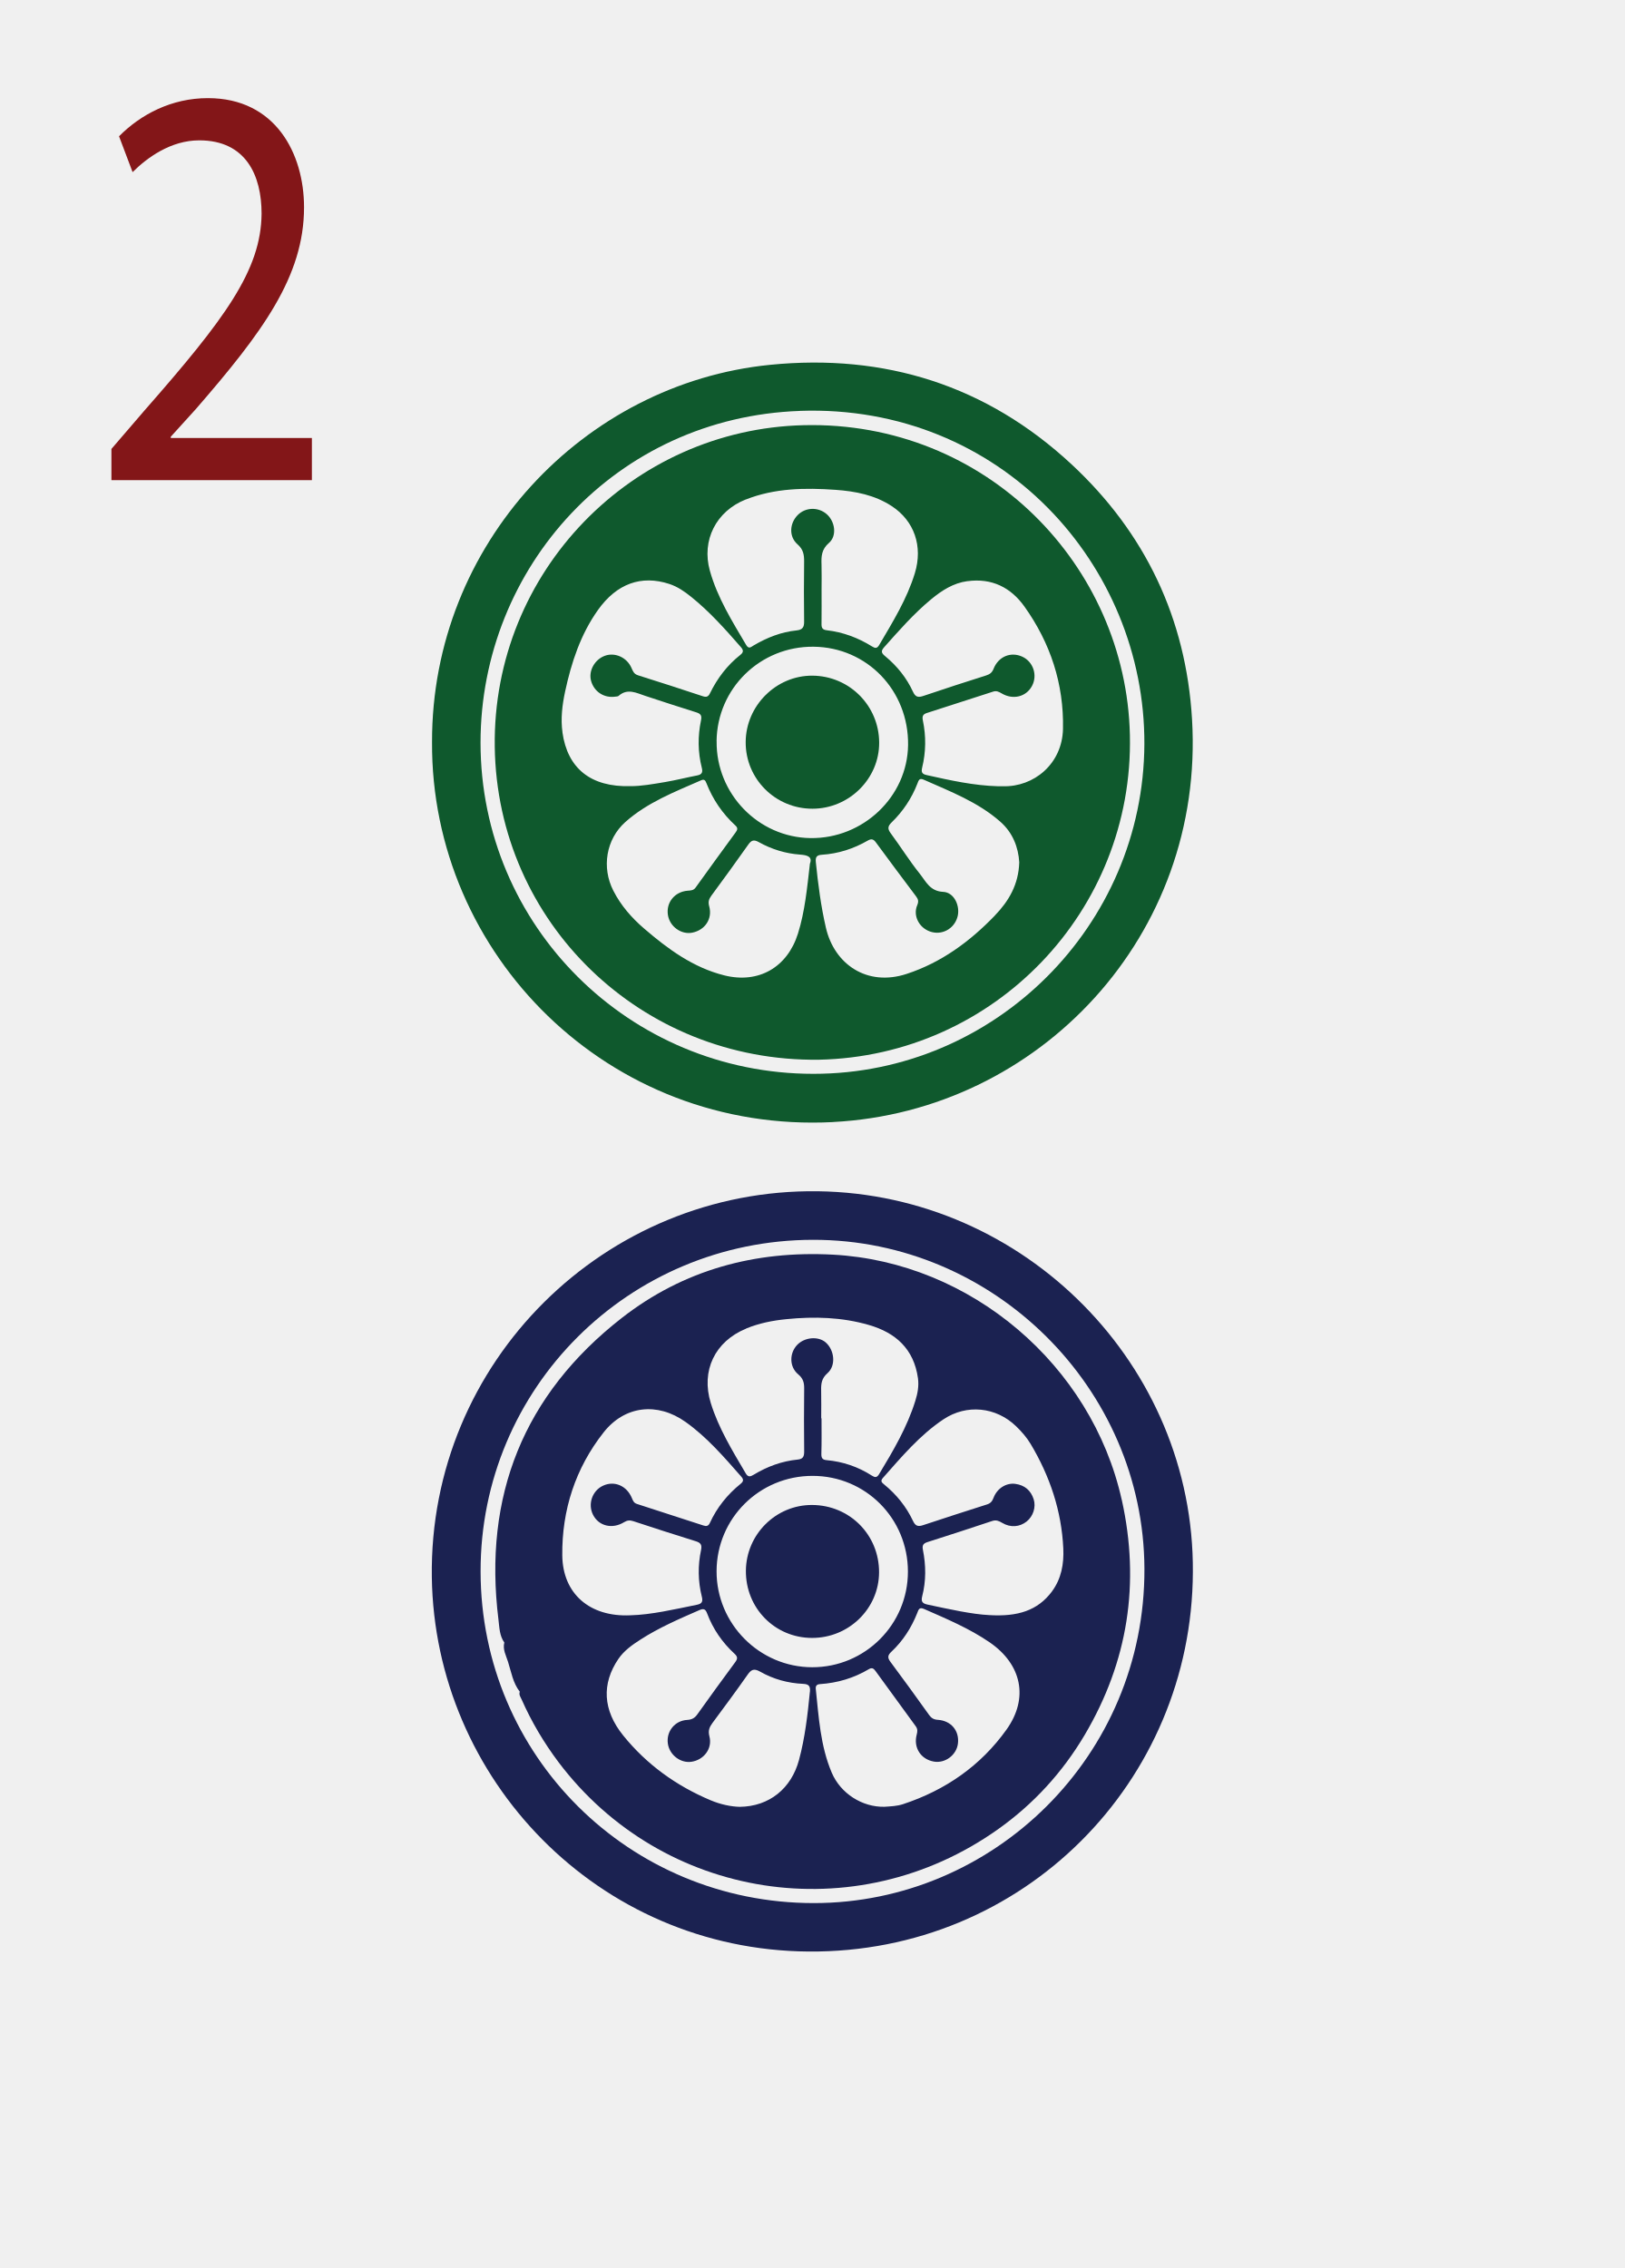
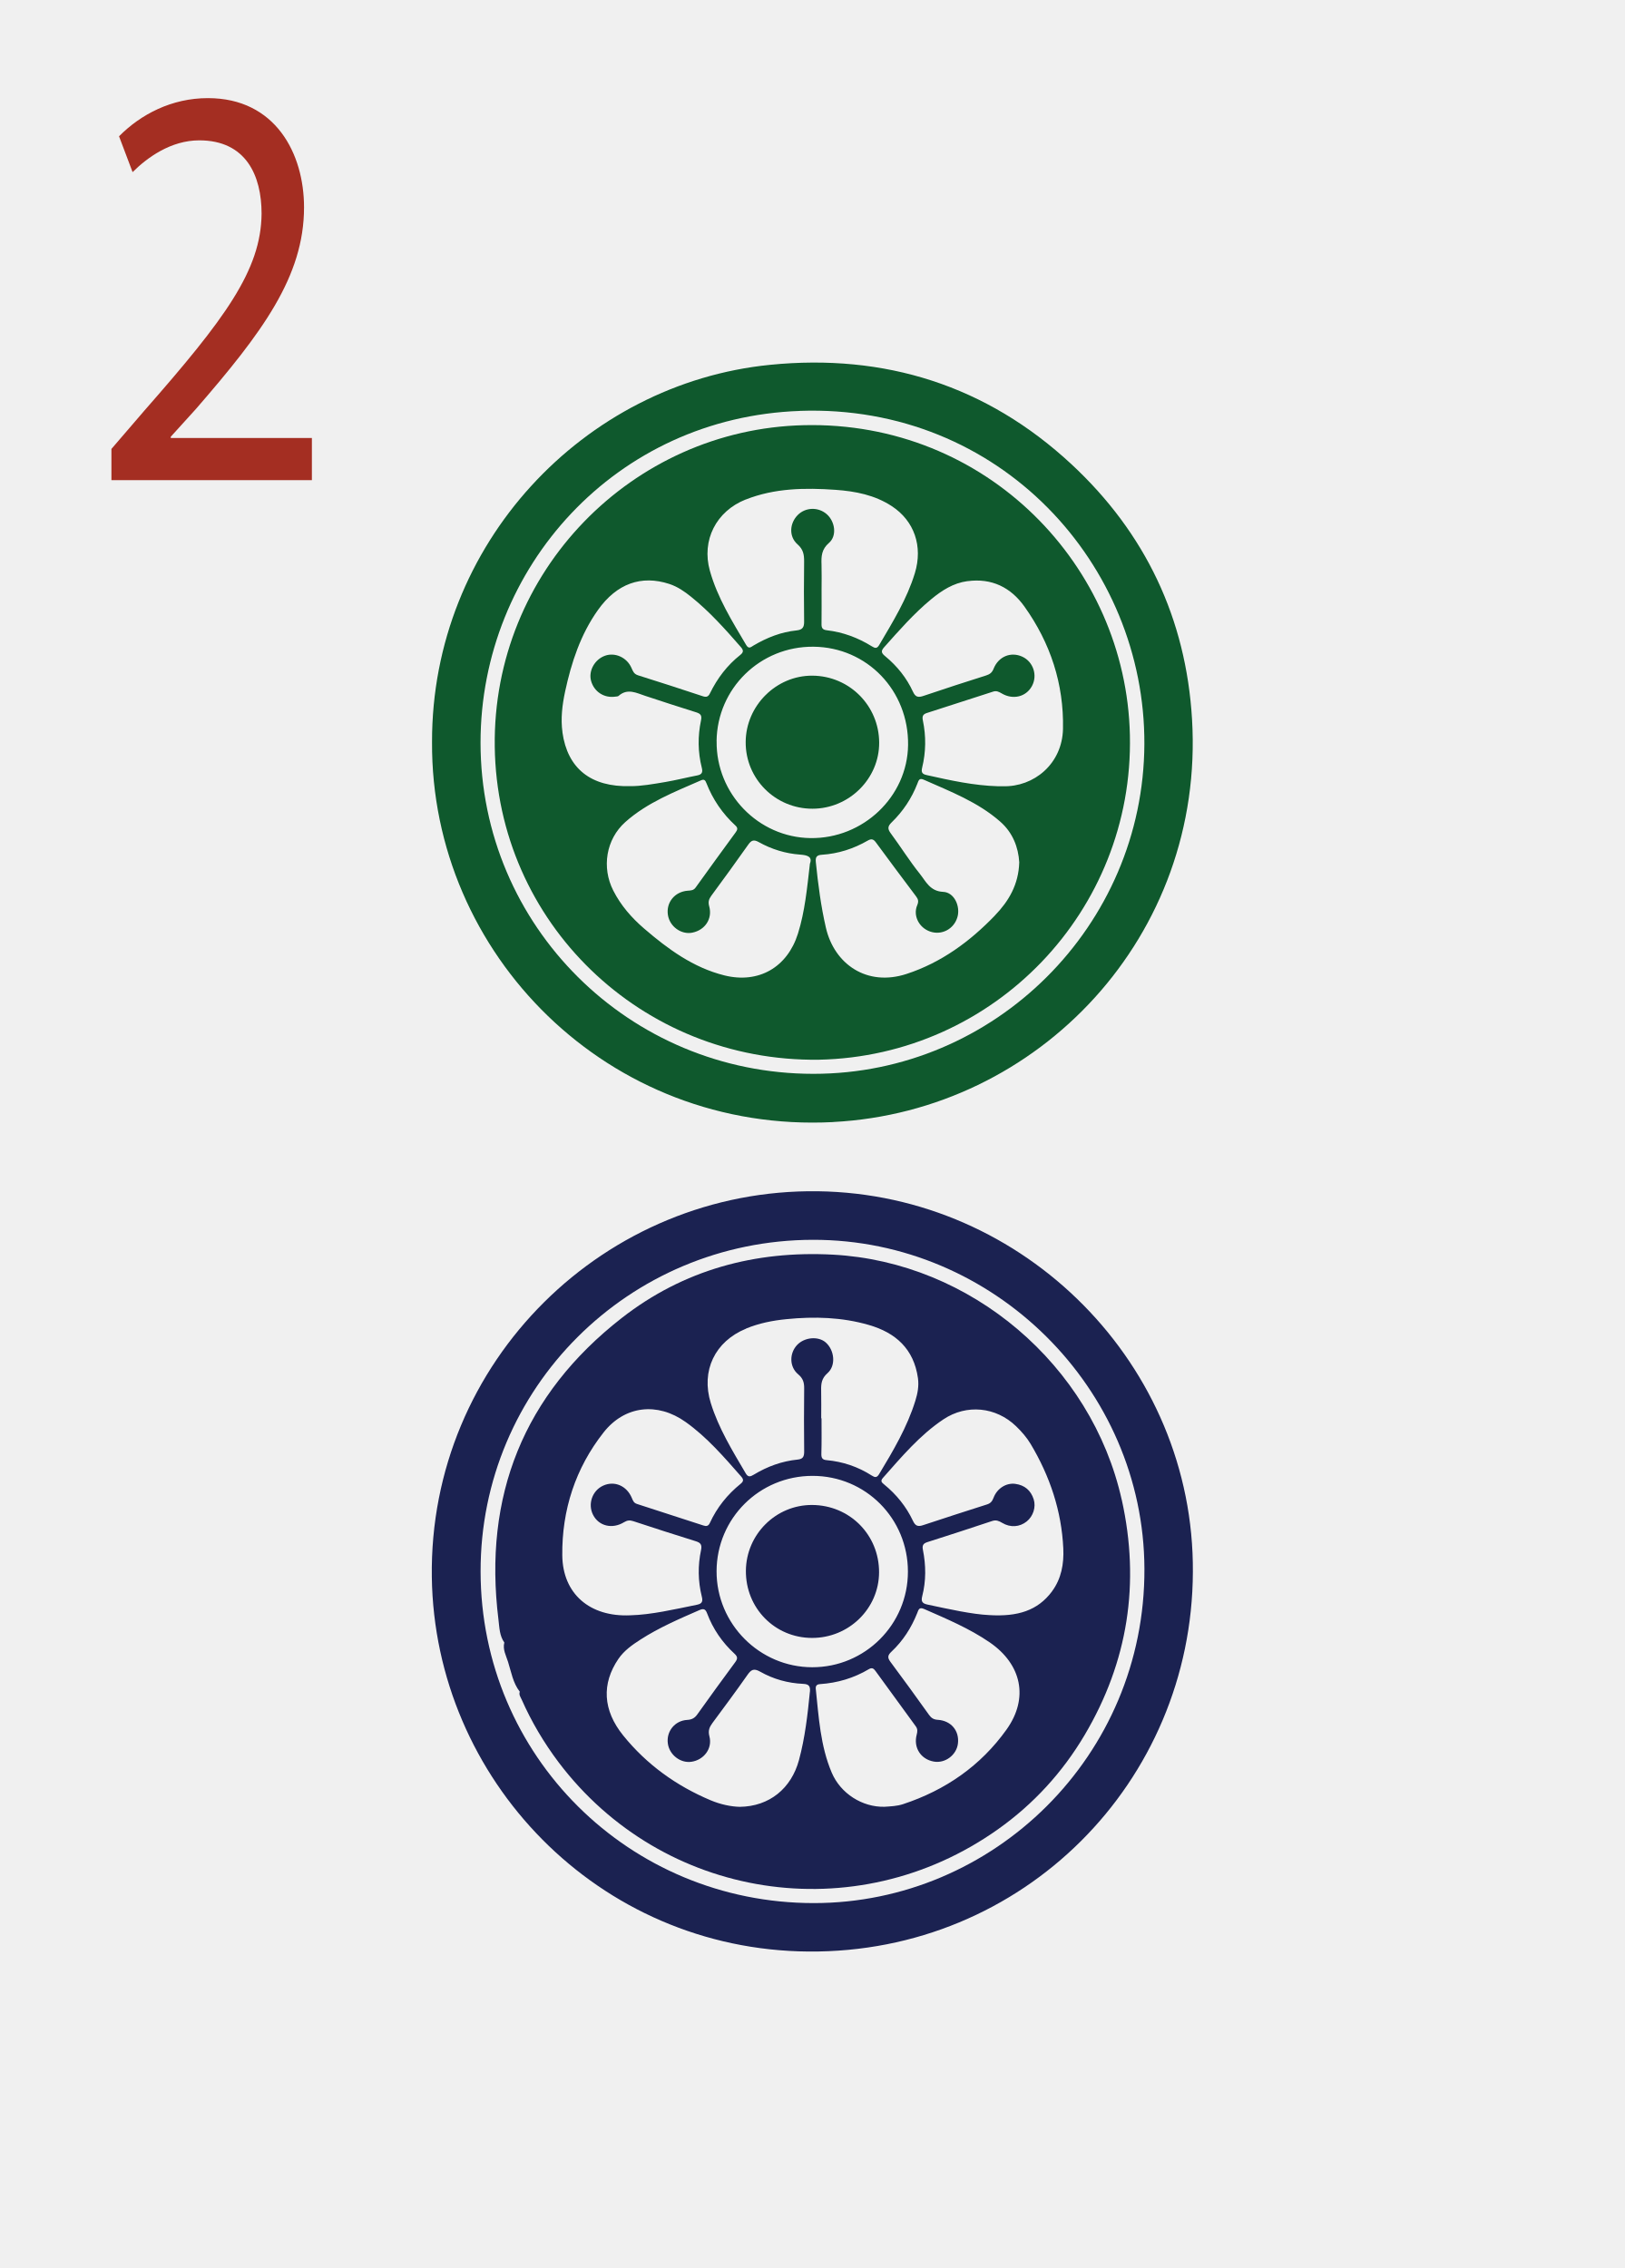
<svg xmlns="http://www.w3.org/2000/svg" id="Layer_1" data-name="Layer 1" viewBox="0 0 310.841 433.986" version="1.1" width="310.841" height="433.986">
  <defs id="defs1">
    <style id="style1">
      .cls-1 {
        fill: #fff;
      }

      .cls-2 {
        fill: #831618;
      }

      .cls-3 {
        fill: #1b2251;
      }

      .cls-4 {
        fill: #0f592d;
      }
    </style>
  </defs>
  <g id="g9" transform="translate(-93.86996,-30.40989)">
    <g id="g2" style="fill:none">
      <path d="m 404.69,299.19 c 0,-77.84 0.02,-155.7 0,-233.54 0,-10.31 -3.95,-18.92 -11.49,-25.92 -7.18,-6.67 -15.82,-9.34 -25.47,-9.32 -20.07,0.03 -40.14,0.03 -60.21,0.03 -59.06,0 -118.11,-0.02 -177.16,-0.03 -11.34,0 -20.72,4.34 -28.15,12.89 -6.27,7.22 -8.35,15.73 -8.34,25.12 0.08,59.52 0.04,119.04 0.04,178.55 0,49.66 -0.01,99.31 0,148.97 0,11.71 -0.06,23.43 0.17,35.14 0.17,8.21 3.52,15.25 9.04,21.3 8.08,8.86 18.27,11.9 30.02,11.88 72.97,-0.12 145.95,-0.03 218.92,-0.1 7.99,-0.01 16.05,0.84 23.98,-0.63 17.04,-3.17 28.65,-17.63 28.66,-35.57 0.03,-42.93 -0.01,-85.85 -0.01,-128.78 z m -2.43,-51.84 h -0.05 c 0,59.4 0,118.79 0,178.2 0,5.01 -0.29,9.96 -2.06,14.73 -4.8,12.96 -17.23,21.4 -31.66,21.4 -77.27,0 -154.53,-0.02 -231.79,-0.03 -2.55,0 -5.11,0.06 -7.66,-0.03 -18.18,-0.65 -31.86,-14.28 -32.59,-32.44 -0.03,-0.93 -0.02,-1.85 -0.02,-2.78 0,-119.38 0.02,-238.75 -0.03,-358.13 0,-9.73 2.62,-18.27 9.62,-25.26 6.96,-6.93 15.36,-10.01 25.14,-10 56.96,0.06 113.93,0.03 170.89,0.03 22.28,0 44.55,-0.09 66.82,0.03 16.55,0.09 29.64,10.91 32.75,26.74 0.84,4.24 0.62,8.55 0.63,12.84 0,58.24 0,116.48 0,174.72 z" id="path1" style="fill:none" />
      <path class="cls-1" d="m 402.26,247.35 h -0.05 c 0,59.4 0,118.79 0,178.2 0,5.01 -0.29,9.96 -2.06,14.73 -4.8,12.96 -17.23,21.4 -31.66,21.4 -77.27,0 -154.53,-0.02 -231.79,-0.03 -2.55,0 -5.11,0.06 -7.66,-0.03 -18.18,-0.65 -31.86,-14.28 -32.59,-32.44 -0.03,-0.93 -0.02,-1.85 -0.02,-2.78 0,-119.38 0.02,-238.75 -0.03,-358.13 0,-9.73 2.62,-18.27 9.62,-25.26 6.96,-6.93 15.36,-10.01 25.14,-10 56.96,0.06 113.93,0.03 170.89,0.03 22.28,0 44.55,-0.09 66.82,0.03 16.55,0.09 29.64,10.91 32.75,26.74 0.84,4.24 0.62,8.55 0.63,12.84 0,58.24 0,116.48 0,174.72 z" id="path2" style="fill:none" />
    </g>
    <g id="g5">
      <path class="cls-3" d="m 250.37,258.36 c -40.67,-0.55 -74.45,32.57 -73.88,73.83 0.54,38.67 31.82,71.36 72.1,71.65 41.09,0.3 73.35,-32.47 73.51,-72.62 0.27,-39.55 -32.16,-72.32 -71.73,-72.86 z m -0.79,136.21 c -35.35,0 -63.71,-28.18 -63.76,-63.43 -0.06,-35.08 28.34,-63.43 63.59,-63.49 34.64,-0.05 63.29,28.45 63.42,62.94 0.13,35.86 -28.9,63.97 -63.25,63.98 z" id="path3" />
      <path class="cls-3" d="m 308.49,317.41 c -5.75,-25.85 -28.89,-45.5 -55.24,-46.92 -14.9,-0.8 -28.6,2.9 -40.4,12.1 -18.81,14.67 -26.55,34.09 -23.61,57.75 0.18,1.48 0.19,3.06 1.12,4.37 -0.34,1.34 0.34,2.51 0.71,3.69 0.62,1.95 0.93,4.04 2.25,5.72 -0.21,0.57 0.14,1.02 0.35,1.48 1.89,4.28 4.26,8.28 7.08,12.03 19.8,26.24 56.75,32.21 84.07,12.81 6.79,-4.82 12.33,-10.87 16.57,-18.03 8.31,-14.04 10.64,-29.08 7.11,-45 z m -71.9,-32.77 c 2.49,-1.03 5.11,-1.55 7.78,-1.81 5.3,-0.53 10.58,-0.38 15.72,1.11 5.15,1.48 8.62,4.59 9.41,10.18 0.21,1.52 -0.07,2.95 -0.5,4.33 -1.56,5.04 -4.23,9.56 -6.94,14.05 -0.42,0.69 -0.79,0.65 -1.38,0.27 -2.65,-1.7 -5.55,-2.68 -8.68,-2.96 -0.79,-0.07 -1.01,-0.43 -0.98,-1.24 0.07,-2.25 0.03,-4.51 0.03,-6.76 -0.02,0 -0.04,0 -0.06,0 0,-1.78 0.03,-3.56 -0.01,-5.34 -0.03,-1.28 0.08,-2.31 1.21,-3.3 1.67,-1.46 1.34,-4.44 -0.36,-5.9 -1.42,-1.22 -4.03,-0.99 -5.44,0.49 -1.51,1.59 -1.52,4.19 0.19,5.62 0.93,0.78 1.16,1.57 1.15,2.68 -0.05,4.04 -0.04,8.07 0,12.11 0,0.94 -0.21,1.43 -1.24,1.53 -3.02,0.3 -5.81,1.32 -8.4,2.89 -0.62,0.37 -1.07,0.55 -1.53,-0.23 -2.55,-4.34 -5.2,-8.63 -6.7,-13.48 -1.91,-6.17 0.79,-11.78 6.75,-14.23 z m -35.14,43.4 c -0.09,-8.67 2.51,-16.68 7.9,-23.53 4.05,-5.15 10.31,-5.84 15.7,-2 4.09,2.91 7.34,6.7 10.63,10.44 0.48,0.55 0.49,0.91 -0.12,1.4 -2.52,2.04 -4.51,4.51 -5.87,7.47 -0.28,0.62 -0.68,0.69 -1.26,0.49 -4.23,-1.38 -8.46,-2.76 -12.7,-4.12 -0.59,-0.19 -0.75,-0.61 -0.96,-1.11 -0.97,-2.37 -3.34,-3.38 -5.5,-2.39 -2.09,0.95 -2.98,3.53 -1.93,5.59 1.09,2.15 3.68,2.79 5.94,1.4 0.62,-0.38 1.11,-0.4 1.76,-0.19 3.98,1.31 7.96,2.6 11.96,3.84 0.93,0.29 1.21,0.68 1,1.69 -0.63,2.96 -0.59,5.94 0.14,8.88 0.22,0.87 0.12,1.37 -0.87,1.57 -4.41,0.9 -8.8,1.93 -12.8,2.03 -7.76,0.36 -12.94,-4.12 -13.02,-11.47 z m 47.37,26.13 c -0.43,4.38 -0.93,8.75 -2.08,13.02 -1.47,5.44 -5.66,8.89 -11.34,8.96 -1.66,-0.04 -3.66,-0.45 -5.56,-1.25 -6.58,-2.77 -12.25,-6.85 -16.74,-12.41 -3.91,-4.84 -4.14,-9.91 -0.91,-14.65 1.09,-1.59 2.64,-2.68 4.23,-3.7 3.54,-2.28 7.38,-3.94 11.23,-5.62 0.82,-0.36 1.19,-0.24 1.51,0.61 1.12,2.99 2.9,5.57 5.25,7.73 0.69,0.63 0.56,1.04 0.07,1.69 -2.43,3.28 -4.83,6.6 -7.2,9.92 -0.49,0.69 -1.04,1 -1.93,1.05 -2.38,0.13 -4.03,2.22 -3.7,4.53 0.3,2.15 2.4,3.78 4.49,3.48 2.4,-0.34 4.08,-2.54 3.46,-4.87 -0.29,-1.09 0,-1.76 0.58,-2.55 2.24,-3.03 4.5,-6.06 6.66,-9.15 0.71,-1.02 1.2,-1.39 2.46,-0.68 2.53,1.44 5.31,2.21 8.24,2.34 1.07,0.05 1.4,0.41 1.29,1.54 z m -17.85,-23.09 c 0.02,-10.13 8.2,-18.26 18.36,-18.26 10.15,0 18.25,8.14 18.25,18.32 0,10.12 -8.2,18.31 -18.31,18.3 -10.07,-0.01 -18.32,-8.29 -18.3,-18.37 z m 55.48,30.28 c -4.94,6.93 -11.7,11.61 -19.81,14.28 -1.15,0.38 -2.37,0.42 -3.57,0.5 -4.21,0.09 -8.38,-2.53 -10.08,-6.56 -2.16,-5.1 -2.47,-10.58 -3.04,-16 -0.06,-0.6 0.22,-0.87 0.79,-0.91 3.35,-0.22 6.49,-1.15 9.38,-2.87 0.63,-0.37 0.94,-0.08 1.28,0.39 2.55,3.52 5.11,7.04 7.68,10.55 0.38,0.52 0.34,0.98 0.18,1.6 -0.66,2.49 0.79,4.71 3.27,5.15 2.17,0.39 4.36,-1.25 4.62,-3.46 0.29,-2.44 -1.31,-4.37 -3.86,-4.53 -0.78,-0.05 -1.23,-0.33 -1.66,-0.93 -2.44,-3.41 -4.89,-6.81 -7.4,-10.17 -0.6,-0.81 -0.52,-1.26 0.2,-1.94 2.21,-2.07 3.81,-4.58 4.93,-7.39 0.23,-0.57 0.34,-1.21 1.29,-0.79 4.32,1.9 8.68,3.72 12.59,6.41 6.09,4.19 7.51,10.64 3.21,16.67 z m 8.69,-26.42 c -2.73,3.65 -6.53,4.86 -12.04,4.52 -3.26,-0.16 -7.5,-1.1 -11.76,-2.01 -0.96,-0.2 -1.29,-0.56 -1.03,-1.58 0.76,-2.94 0.73,-5.92 0.14,-8.89 -0.17,-0.86 0.05,-1.23 0.87,-1.49 4.14,-1.32 8.27,-2.66 12.4,-4.04 0.75,-0.25 1.28,0 1.89,0.36 1.58,0.95 3.36,0.81 4.7,-0.27 1.23,-0.99 1.81,-2.74 1.33,-4.25 -0.55,-1.7 -1.73,-2.7 -3.52,-2.94 -1.71,-0.23 -3.47,0.84 -4.16,2.67 -0.25,0.67 -0.58,1.05 -1.23,1.26 -4.08,1.31 -8.17,2.61 -12.24,3.97 -0.98,0.33 -1.48,0.17 -1.94,-0.81 -1.29,-2.74 -3.16,-5.05 -5.51,-6.97 -0.45,-0.37 -0.78,-0.64 -0.26,-1.24 3.58,-4.04 7.06,-8.2 11.6,-11.23 4.44,-2.96 10.05,-2.38 13.88,1.31 1.06,1.02 2.03,2.13 2.79,3.39 3.69,6.17 5.93,12.82 6.26,20.04 0.13,2.92 -0.37,5.77 -2.18,8.2 z" id="path4" />
      <path class="cls-3" d="m 249.24,318.39 c -6.91,-0.03 -12.59,5.61 -12.66,12.56 -0.07,7.15 5.52,12.86 12.63,12.88 7.05,0.03 12.82,-5.6 12.85,-12.54 0.03,-7.18 -5.62,-12.87 -12.81,-12.9 z" id="path5" />
    </g>
    <g id="g8">
      <path class="cls-4" d="m 253.28,245.11 c 39.38,-2.05 71.14,-35.67 68.66,-77.07 -1.15,-19.26 -8.92,-35.64 -23.05,-48.78 -16.27,-15.12 -35.75,-21.23 -57.68,-19.04 -35.61,3.54 -64.75,34.26 -64.68,72.17 -0.24,40.63 33.79,74.96 76.75,72.73 z m -6.35,-136.08 c 38.31,-1.32 66.04,29.42 65.89,63.77 -0.16,34.73 -28.57,63.1 -63.33,63.09 -35.25,-0.01 -63.67,-28.29 -63.68,-63.36 0.01,-33.59 25.94,-62.28 61.13,-63.49 z" id="path6" />
      <path class="cls-4" d="m 250.54,233.19 c 33.57,-0.7 60.26,-28.49 59.51,-62.12 -0.72,-32.45 -27.49,-60.13 -62.4,-59.3 -32.86,0.78 -59.56,28.02 -59.12,61.51 0.44,33.66 28.01,60.34 62.01,59.91 z m -1.71,-37.52 c -0.55,4.77 -0.96,9.15 -2.29,13.39 -2.03,6.46 -7.53,9.63 -14.09,7.99 -5.96,-1.49 -10.77,-5.03 -15.33,-8.95 -2.4,-2.06 -4.46,-4.42 -5.91,-7.27 -2.25,-4.41 -1.4,-9.81 2.29,-13.11 4.21,-3.76 9.43,-5.77 14.51,-8 0.59,-0.26 0.81,0 1.02,0.55 1.22,3.12 3.07,5.83 5.54,8.1 0.53,0.48 0.4,0.84 0.04,1.33 -2.57,3.51 -5.12,7.02 -7.66,10.56 -0.41,0.56 -0.94,0.54 -1.52,0.59 -2.48,0.2 -4.14,2.26 -3.77,4.64 0.34,2.22 2.56,3.82 4.69,3.38 2.43,-0.5 3.87,-2.67 3.21,-5.04 -0.23,-0.82 -0.08,-1.35 0.39,-2 2.39,-3.25 4.77,-6.51 7.09,-9.81 0.6,-0.85 1.07,-0.99 2.01,-0.47 2.45,1.37 5.1,2.19 7.91,2.39 1.43,0.1 2.38,0.42 1.87,1.74 z m -17.86,-23.42 c 0.11,-10.12 8.36,-18.18 18.53,-18.09 10.26,0.09 18.25,8.4 18.11,18.82 -0.13,9.88 -8.6,17.94 -18.68,17.8 -9.97,-0.14 -18.06,-8.48 -17.95,-18.53 z m 53.24,33.36 c -4.78,4.96 -10.24,8.99 -16.88,11.16 -7.6,2.49 -13.83,-1.87 -15.44,-8.83 -0.96,-4.15 -1.5,-8.35 -1.93,-12.58 -0.1,-0.96 0.19,-1.33 1.14,-1.39 3.14,-0.2 6.07,-1.14 8.79,-2.71 0.69,-0.4 1.09,-0.3 1.56,0.34 2.54,3.46 5.11,6.9 7.69,10.33 0.41,0.54 0.53,0.96 0.22,1.69 -0.85,2.01 0.35,4.31 2.46,5.04 2.2,0.77 4.54,-0.45 5.22,-2.72 0.63,-2.09 -0.59,-4.78 -2.71,-4.87 -2.53,-0.11 -3.31,-2 -4.46,-3.44 -1.99,-2.48 -3.68,-5.2 -5.58,-7.77 -0.62,-0.84 -0.6,-1.33 0.18,-2.09 2.16,-2.1 3.82,-4.58 4.92,-7.41 0.22,-0.56 0.34,-1.14 1.18,-0.77 5.12,2.27 10.39,4.28 14.67,8.04 2.41,2.11 3.47,4.92 3.64,7.78 -0.12,4.28 -2.03,7.45 -4.66,10.18 z m -5.24,-63.99 c 4.65,-0.63 8.29,1.19 10.9,4.85 4.97,6.97 7.56,14.8 7.38,23.41 -0.14,6.7 -5.57,11.15 -11.5,10.98 -0.31,0 -0.63,0 -0.94,0 -4.64,-0.13 -9.14,-1.13 -13.65,-2.14 -0.85,-0.19 -1.07,-0.52 -0.86,-1.41 0.73,-2.99 0.77,-6.02 0.14,-9.04 -0.15,-0.73 -0.04,-1.17 0.74,-1.42 4.24,-1.35 8.48,-2.72 12.71,-4.1 0.62,-0.2 1.07,0.02 1.6,0.33 2.2,1.31 4.72,0.67 5.83,-1.41 1.1,-2.05 0.24,-4.64 -1.85,-5.6 -2.19,-1.01 -4.57,-0.05 -5.51,2.33 -0.29,0.73 -0.73,1.04 -1.42,1.26 -3.99,1.27 -7.99,2.55 -11.95,3.9 -1.03,0.35 -1.56,0.27 -2.05,-0.8 -1.22,-2.65 -3.03,-4.9 -5.28,-6.76 -0.69,-0.57 -0.95,-0.94 -0.24,-1.73 2.86,-3.21 5.69,-6.45 9.02,-9.2 2.04,-1.68 4.21,-3.09 6.93,-3.46 z M 236.54,126 c 5.56,-2.2 11.36,-2.27 17.2,-1.86 3.79,0.27 7.5,0.99 10.75,3.12 4.3,2.81 5.99,7.67 4.42,12.82 -1.51,4.96 -4.23,9.33 -6.83,13.76 -0.41,0.7 -0.79,0.63 -1.38,0.26 -2.66,-1.66 -5.54,-2.73 -8.66,-3.09 -0.84,-0.1 -1.01,-0.5 -0.99,-1.24 0.03,-2.2 0.01,-4.4 0.01,-6.61 0,-1.57 0.04,-3.15 -0.01,-4.72 -0.06,-1.58 0,-2.91 1.43,-4.15 1.56,-1.35 1.16,-4.09 -0.42,-5.48 -1.61,-1.42 -4.05,-1.36 -5.55,0.14 -1.59,1.59 -1.74,4.14 -0.05,5.62 1.11,0.97 1.27,1.99 1.26,3.29 -0.05,3.83 -0.05,7.66 0,11.48 0.02,1.11 -0.32,1.58 -1.44,1.7 -2.97,0.3 -5.68,1.38 -8.24,2.89 -0.48,0.28 -0.9,0.75 -1.4,-0.09 -2.69,-4.56 -5.51,-9.06 -6.95,-14.21 -1.64,-5.84 1.21,-11.4 6.85,-13.64 z m -35.05,44.55 c -0.37,-2.62 -0.05,-5.23 0.5,-7.81 1.2,-5.56 2.95,-10.91 6.28,-15.6 3.6,-5.07 8.31,-6.74 13.66,-4.99 1.57,0.52 2.91,1.44 4.17,2.46 3.53,2.83 6.53,6.2 9.5,9.6 0.52,0.59 0.58,0.99 -0.09,1.52 -2.51,1.98 -4.4,4.48 -5.8,7.34 -0.32,0.66 -0.68,0.79 -1.36,0.57 -4.13,-1.36 -8.26,-2.72 -12.41,-4.01 -0.8,-0.25 -0.98,-0.81 -1.26,-1.43 -0.87,-1.99 -3.14,-3.01 -5.07,-2.31 -1.96,0.71 -3.16,2.87 -2.66,4.77 0.56,2.1 2.5,3.38 4.67,3.05 0.21,-0.03 0.47,-0.02 0.6,-0.14 1.72,-1.52 3.41,-0.56 5.12,0 3.23,1.06 6.47,2.13 9.72,3.14 0.87,0.27 1.13,0.61 0.93,1.56 -0.63,3.01 -0.61,6.04 0.15,9.04 0.2,0.79 0.1,1.29 -0.83,1.47 -2.06,0.4 -4.09,0.92 -6.15,1.27 -2.32,0.39 -4.65,0.81 -6.69,0.79 -7.55,0.21 -12.02,-3.38 -12.99,-10.29 z" id="path7" />
      <path class="cls-4" d="m 249.31,185.16 c 7.01,0 12.8,-5.74 12.77,-12.65 -0.03,-7.08 -5.71,-12.77 -12.79,-12.81 -6.9,-0.04 -12.71,5.73 -12.75,12.69 -0.05,7.05 5.68,12.78 12.78,12.77 z" id="path8" />
    </g>
  </g>
-   <path class="cls-2" d="m 32.671,83.798 v -0.227 l 4.806,-5.303 c 12.659,-14.592 20.694,-25.328 20.694,-38.591 0,-10.282 -5.454,-20.9 -18.394,-20.9 -6.934,0 -12.842,3.1 -17.001,7.301 l 2.592,6.859 c 2.776,-2.765 7.301,-6.081 12.756,-6.081 8.965,0 11.924,6.751 11.924,14.041 -0.097,10.833 -7.021,20.122 -22.358,37.598 l -6.372,7.409 v 5.973 H 59.673 V 83.808 H 32.692 Z" id="path9" style="stroke-width:1.08" />
+   <path class="cls-2" d="m 32.671,83.798 v -0.227 l 4.806,-5.303 c 12.659,-14.592 20.694,-25.328 20.694,-38.591 0,-10.282 -5.454,-20.9 -18.394,-20.9 -6.934,0 -12.842,3.1 -17.001,7.301 l 2.592,6.859 c 2.776,-2.765 7.301,-6.081 12.756,-6.081 8.965,0 11.924,6.751 11.924,14.041 -0.097,10.833 -7.021,20.122 -22.358,37.598 l -6.372,7.409 v 5.973 H 59.673 V 83.808 H 32.692 Z" id="path9" style="stroke-width:1.08;fill:#a42e22;fill-opacity:1" />
</svg>
